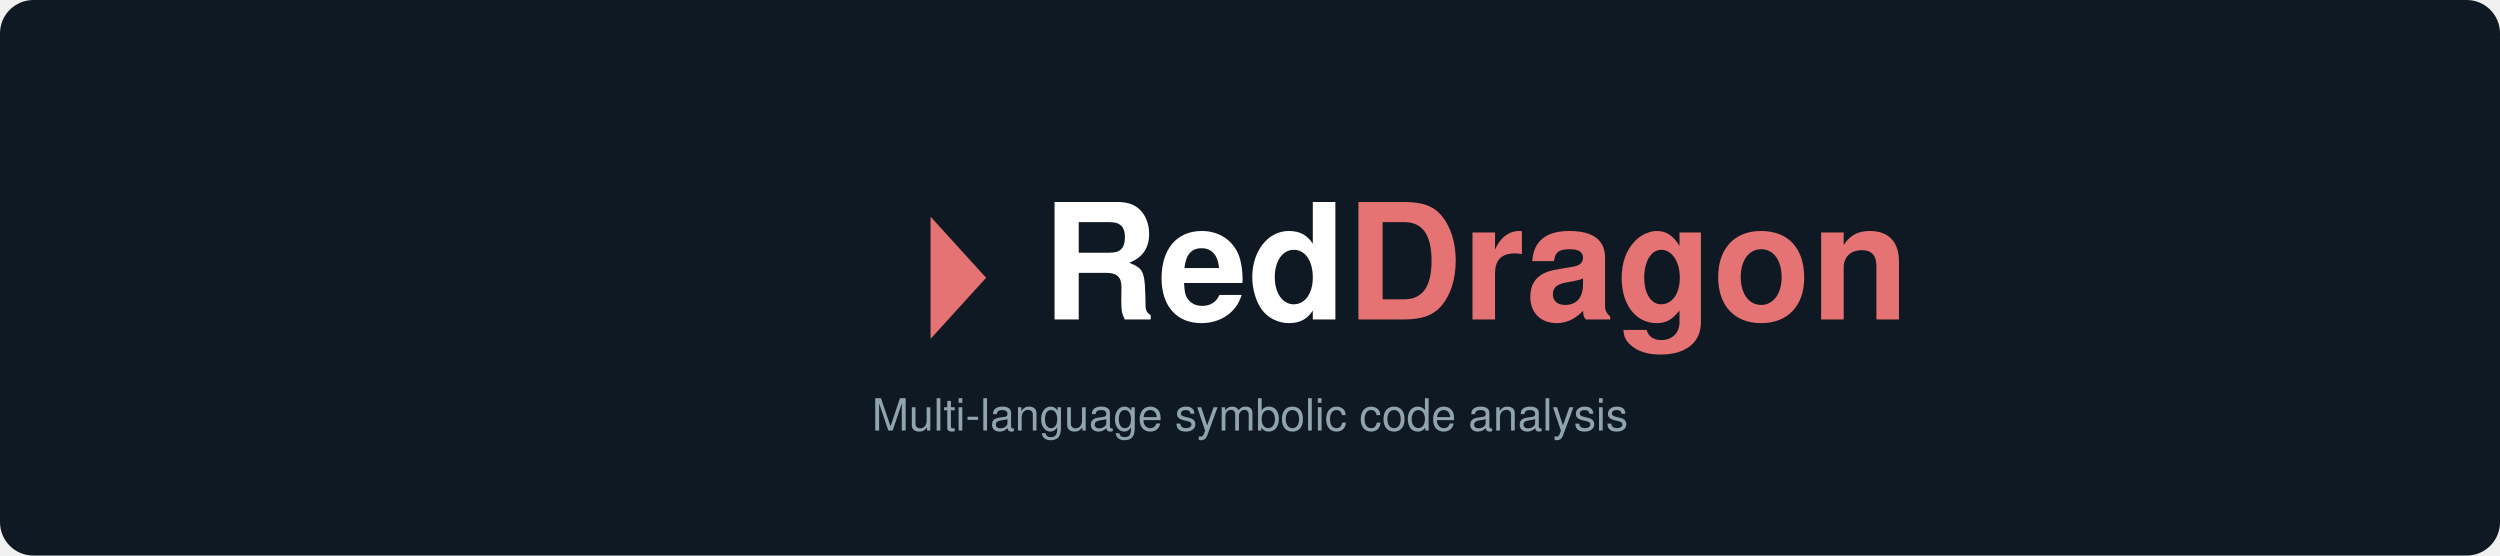
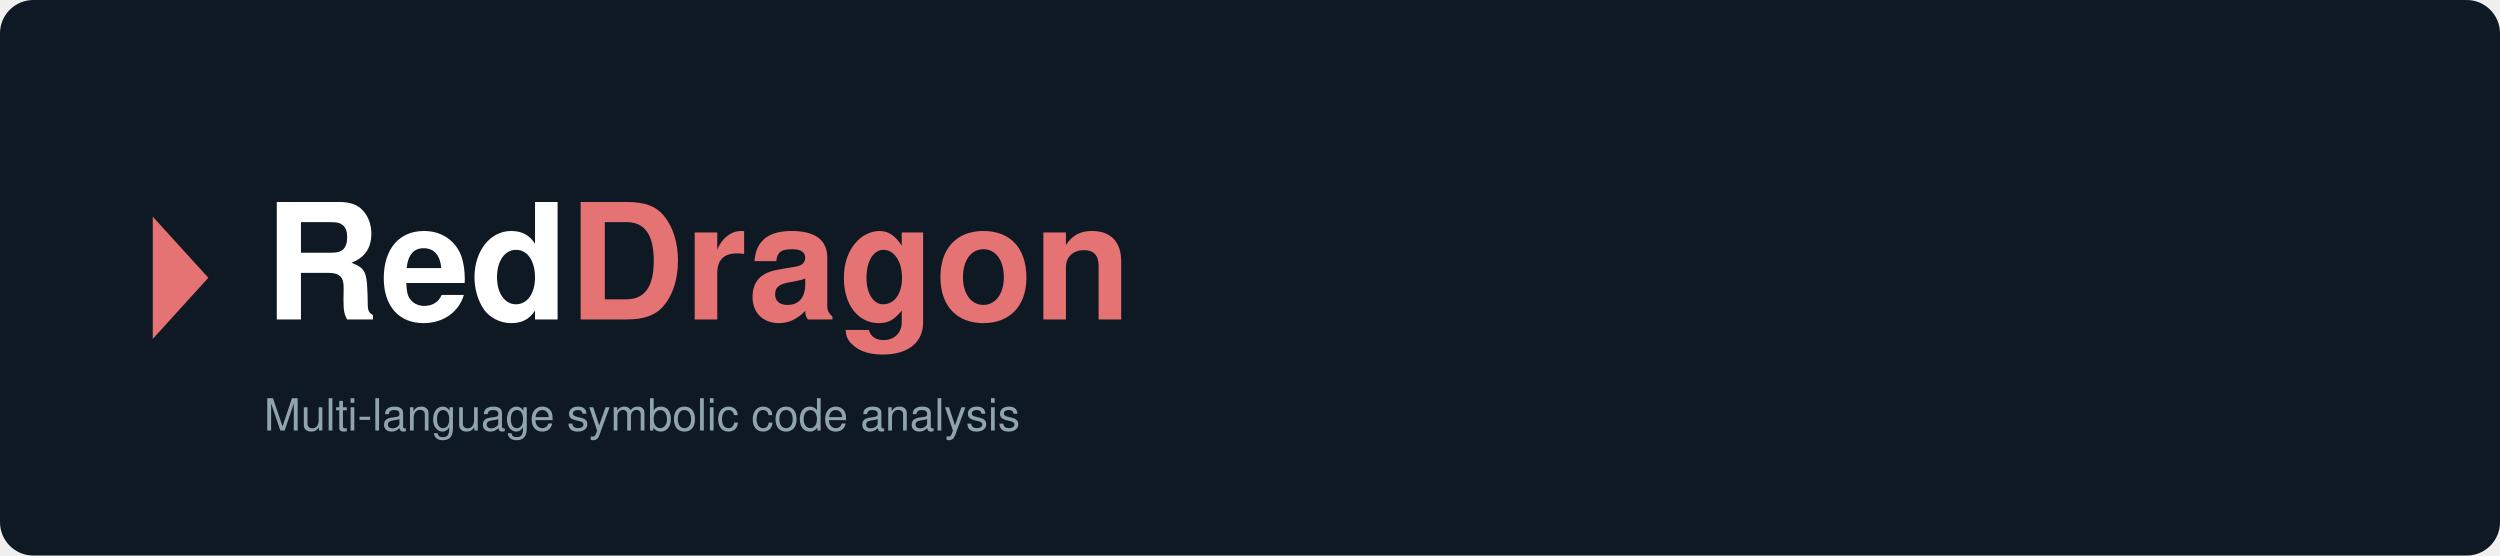
<svg xmlns="http://www.w3.org/2000/svg" viewBox="0 0 900 200" width="900" height="200">
  <rect width="900" height="200" rx="12" fill="#0f1923" />
-   <polygon points="335,78 355,100 335,122" fill="#e57373" />
-   <text x="375" y="115" fill="#ffffff" font-family="Helvetica, Arial, sans-serif" font-size="58" font-weight="bold">Red<tspan fill="#e57373">Dragon</tspan>
+   <polygon points="55,78 75,100 55,122" fill="#e57373" />
+   <text x="95" y="115" fill="#ffffff" font-family="Helvetica, Arial, sans-serif" font-size="58" font-weight="bold">Red<tspan fill="#e57373">Dragon</tspan>
  </text>
-   <text x="450" y="155" text-anchor="middle" fill="#90a4ae" font-family="Helvetica, Arial, sans-serif" font-size="16">Multi-language symbolic code analysis</text>
+   <text x="95" y="155" fill="#90a4ae" font-family="Helvetica, Arial, sans-serif" font-size="16">Multi-language symbolic code analysis</text>
</svg>
